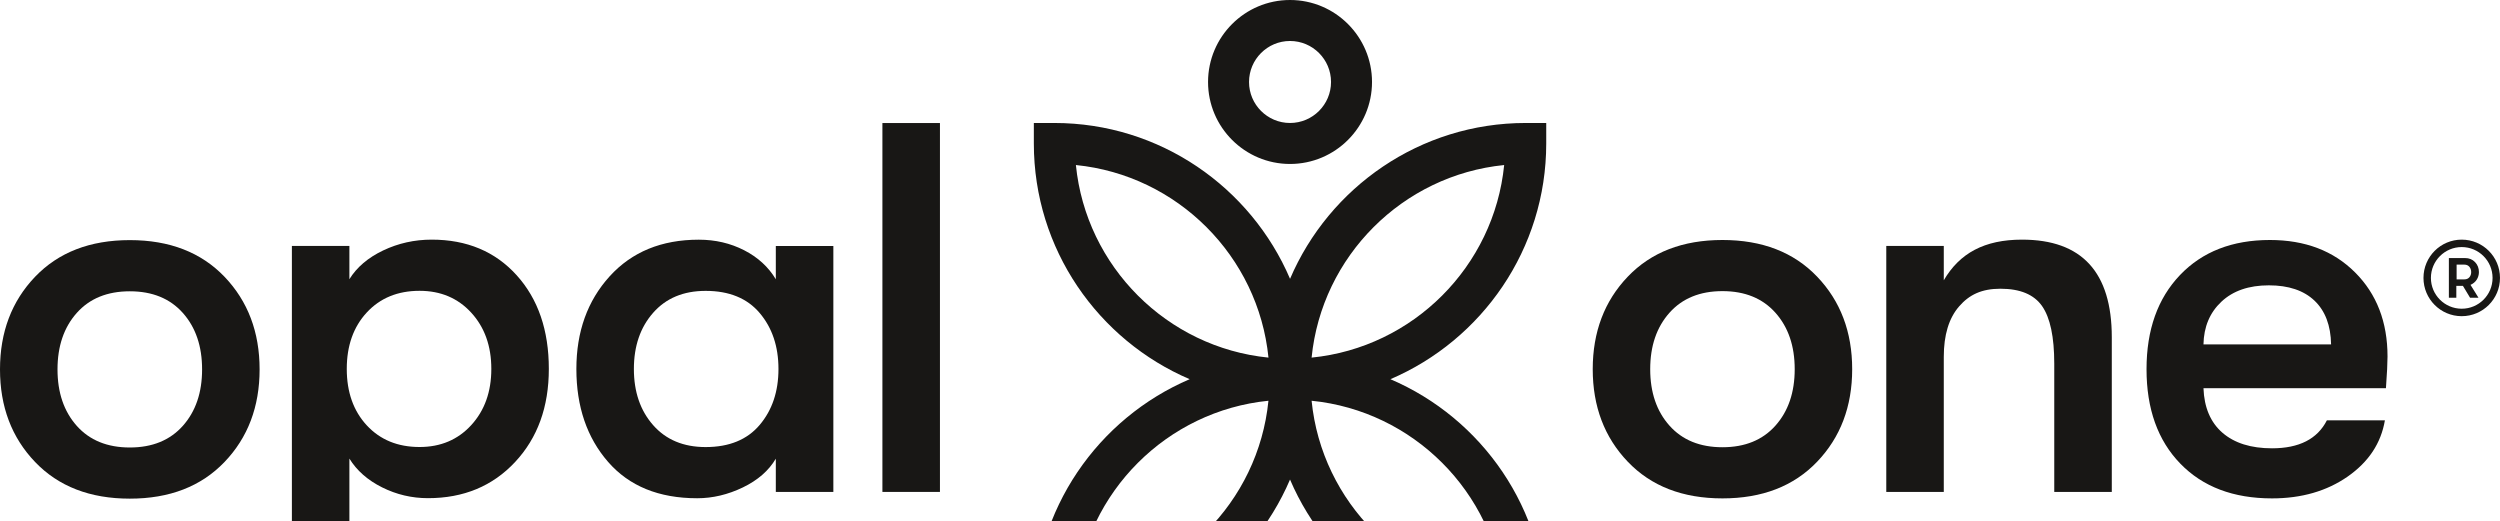
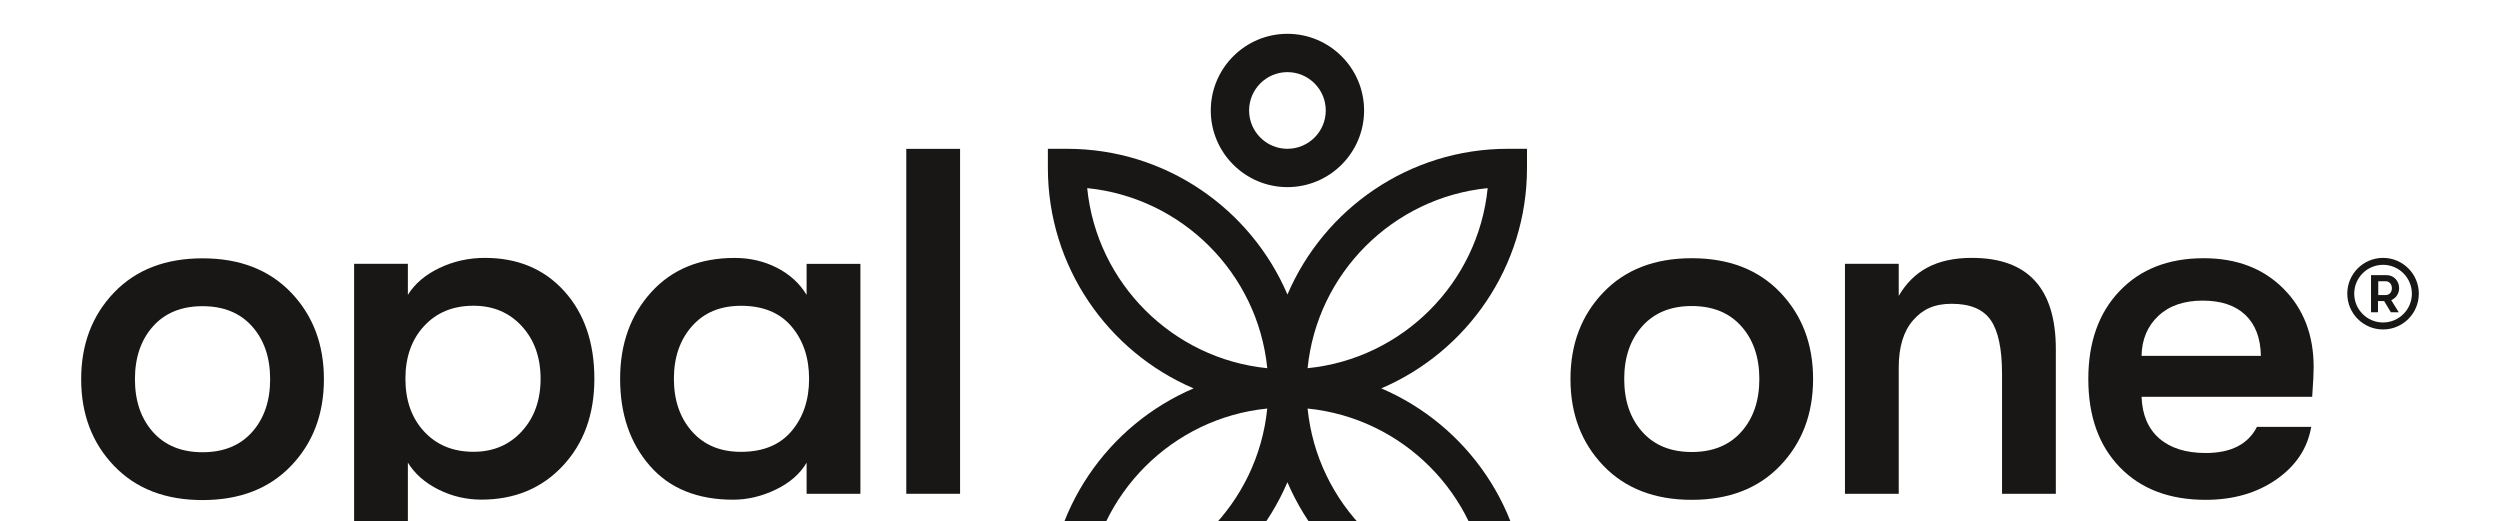
- <svg xmlns="http://www.w3.org/2000/svg" width="345.743" height="72" viewBox="0 0 345.743 72">
+ <svg xmlns="http://www.w3.org/2000/svg" width="345.743" height="72" viewBox="0 -5 345.743 77">
  <defs>
    <clipPath id="clip-0">
      <path clip-rule="nonzero" d="M 335 33 L 345.742 33 L 345.742 44 L 335 44 Z M 335 33 " />
    </clipPath>
  </defs>
  <path fill-rule="nonzero" fill="rgb(9.412%, 9.019%, 8.235%)" fill-opacity="1" d="M 341.508 38.348 C 341.34 38.539 341.113 38.637 340.828 38.637 L 339.742 38.637 L 339.742 36.598 L 340.828 36.598 C 341.113 36.598 341.34 36.699 341.508 36.898 C 341.676 37.102 341.758 37.344 341.758 37.629 C 341.758 37.914 341.676 38.152 341.508 38.348 M 342.516 38.688 C 342.723 38.367 342.828 38.016 342.828 37.629 C 342.828 37.082 342.648 36.625 342.293 36.25 C 341.938 35.875 341.477 35.688 340.906 35.688 L 338.672 35.688 L 338.672 41.18 L 339.703 41.18 L 339.703 39.531 L 340.613 39.531 L 341.605 41.18 L 342.77 41.18 L 341.664 39.395 C 342.023 39.238 342.309 39.004 342.516 38.688 " />
  <g clip-path="url(#clip-0)">
    <path fill-rule="nonzero" fill="rgb(9.412%, 9.019%, 8.235%)" fill-opacity="1" d="M 340.449 42.695 C 338.098 42.695 336.188 40.785 336.188 38.434 C 336.188 36.082 338.098 34.168 340.449 34.168 C 342.801 34.168 344.715 36.082 344.715 38.434 C 344.715 40.785 342.801 42.695 340.449 42.695 M 340.449 33.141 C 337.527 33.141 335.16 35.512 335.16 38.434 C 335.16 41.355 337.527 43.727 340.449 43.727 C 343.375 43.727 345.742 41.355 345.742 38.434 C 345.742 35.512 343.375 33.141 340.449 33.141 " />
  </g>
  <path fill-rule="nonzero" fill="rgb(9.412%, 9.019%, 8.235%)" fill-opacity="1" d="M 10.617 58.895 C 12.395 60.887 14.84 61.887 17.953 61.887 C 21.062 61.887 23.508 60.887 25.285 58.895 C 27.062 56.898 27.949 54.297 27.949 51.086 C 27.949 47.875 27.062 45.273 25.285 43.277 C 23.508 41.281 21.062 40.285 17.953 40.285 C 14.84 40.285 12.395 41.281 10.617 43.277 C 8.84 45.273 7.953 47.875 7.953 51.086 C 7.953 54.297 8.84 56.898 10.617 58.895 M 31.051 63.891 C 27.812 67.273 23.449 68.961 17.953 68.961 C 12.453 68.961 8.09 67.273 4.852 63.891 C 1.617 60.512 0 56.242 0 51.086 C 0 45.93 1.617 41.66 4.852 38.277 C 8.09 34.898 12.453 33.207 17.953 33.207 C 23.449 33.207 27.812 34.898 31.051 38.277 C 34.285 41.66 35.902 45.93 35.902 51.086 C 35.902 56.242 34.285 60.512 31.051 63.891 " />
  <path fill-rule="nonzero" fill="rgb(9.412%, 9.019%, 8.235%)" fill-opacity="1" d="M 58.023 61.82 C 60.945 61.82 63.328 60.809 65.176 58.789 C 67.023 56.77 67.949 54.18 67.949 51.02 C 67.949 47.855 67.023 45.266 65.176 43.246 C 63.328 41.23 60.945 40.219 58.023 40.219 C 55.008 40.219 52.578 41.215 50.727 43.211 C 48.879 45.207 47.957 47.809 47.957 51.02 C 47.957 54.23 48.879 56.832 50.727 58.828 C 52.578 60.824 55.008 61.82 58.023 61.82 M 59.703 33.141 C 64.566 33.141 68.484 34.781 71.453 38.066 C 74.418 41.348 75.902 45.668 75.902 51.02 C 75.902 56.273 74.348 60.566 71.234 63.898 C 68.121 67.23 64.105 68.895 59.191 68.895 C 56.953 68.895 54.84 68.398 52.844 67.402 C 50.848 66.406 49.34 65.078 48.32 63.422 L 48.32 83.344 L 40.367 83.344 L 40.367 34.016 L 48.32 34.016 L 48.32 38.613 C 49.34 36.961 50.898 35.633 52.988 34.637 C 55.082 33.641 57.32 33.141 59.703 33.141 " />
  <path fill-rule="nonzero" fill="rgb(9.412%, 9.019%, 8.235%)" fill-opacity="1" d="M 97.59 61.828 C 100.848 61.828 103.34 60.805 105.066 58.762 C 106.793 56.719 107.66 54.141 107.66 51.027 C 107.66 47.914 106.793 45.336 105.066 43.293 C 103.34 41.25 100.848 40.227 97.59 40.227 C 94.523 40.227 92.105 41.238 90.328 43.258 C 88.551 45.273 87.664 47.867 87.664 51.027 C 87.664 54.191 88.551 56.781 90.328 58.797 C 92.105 60.816 94.523 61.828 97.59 61.828 M 96.422 68.906 C 91.117 68.906 87.008 67.227 84.09 63.871 C 81.172 60.516 79.711 56.234 79.711 51.027 C 79.711 45.871 81.242 41.602 84.309 38.219 C 87.375 34.84 91.484 33.148 96.641 33.148 C 98.926 33.148 101.02 33.637 102.914 34.609 C 104.812 35.582 106.273 36.922 107.293 38.621 L 107.293 34.023 L 115.25 34.023 L 115.25 68.031 L 107.293 68.031 L 107.293 63.434 C 106.32 65.086 104.801 66.414 102.734 67.41 C 100.664 68.406 98.562 68.906 96.422 68.906 " />
  <path fill-rule="nonzero" fill="rgb(9.412%, 9.019%, 8.235%)" fill-opacity="1" d="M 122.035 17.016 L 129.992 17.016 L 129.992 68.031 L 122.035 68.031 Z M 122.035 17.016 " />
  <path fill-rule="nonzero" fill="rgb(9.412%, 9.019%, 8.235%)" fill-opacity="1" d="M 230.883 58.863 C 232.656 60.855 235.102 61.852 238.211 61.852 C 241.324 61.852 243.766 60.855 245.539 58.863 C 247.316 56.871 248.203 54.266 248.203 51.059 C 248.203 47.848 247.316 45.25 245.539 43.254 C 243.766 41.262 241.324 40.262 238.211 40.262 C 235.102 40.262 232.656 41.262 230.883 43.254 C 229.105 45.25 228.219 47.848 228.219 51.059 C 228.219 54.266 229.105 56.871 230.883 58.863 M 251.301 63.859 C 248.07 67.238 243.707 68.926 238.211 68.926 C 232.715 68.926 228.352 67.238 225.121 63.859 C 221.887 60.48 220.27 56.211 220.27 51.059 C 220.27 45.906 221.887 41.637 225.121 38.258 C 228.352 34.879 232.715 33.191 238.211 33.191 C 243.707 33.191 248.07 34.879 251.301 38.258 C 254.535 41.637 256.152 45.906 256.152 51.059 C 256.152 56.211 254.535 60.48 251.301 63.859 " />
  <path fill-rule="nonzero" fill="rgb(9.412%, 9.019%, 8.235%)" fill-opacity="1" d="M 260.867 68.031 L 260.867 34.016 L 268.82 34.016 L 268.82 38.762 C 271.008 35.016 274.438 33.141 279.645 33.141 C 287.918 33.141 292.055 37.645 292.055 46.645 L 292.055 68.031 L 284.098 68.031 L 284.098 50.293 C 284.098 46.598 283.539 43.945 282.418 42.336 C 281.301 40.73 279.379 39.93 276.652 39.93 C 274.074 39.93 272.348 40.746 270.938 42.375 C 269.523 44.004 268.82 46.328 268.82 49.344 L 268.82 68.031 Z M 260.867 68.031 " />
  <path fill-rule="nonzero" fill="rgb(9.412%, 9.019%, 8.235%)" fill-opacity="1" d="M 304.734 47.629 L 322.383 47.629 C 322.336 45.004 321.57 42.988 320.086 41.578 C 318.605 40.168 316.5 39.461 313.777 39.461 C 311.008 39.461 308.82 40.215 307.215 41.723 C 305.609 43.23 304.781 45.199 304.734 47.629 M 330.188 49.309 C 330.188 50.184 330.117 51.641 329.969 53.684 L 304.734 53.684 C 304.832 56.359 305.707 58.414 307.359 59.848 C 309.016 61.281 311.297 62 314.215 62 C 317.961 62 320.488 60.711 321.801 58.133 L 329.824 58.133 C 329.289 61.293 327.574 63.883 324.684 65.902 C 321.789 67.918 318.301 68.926 314.215 68.926 C 308.867 68.926 304.637 67.324 301.527 64.113 C 298.414 60.902 296.859 56.551 296.859 51.059 C 296.859 45.613 298.402 41.273 301.488 38.039 C 304.578 34.805 308.719 33.191 313.926 33.191 C 318.785 33.191 322.711 34.684 325.703 37.676 C 328.695 40.664 330.188 44.543 330.188 49.309 " />
  <path fill-rule="nonzero" fill="rgb(9.412%, 9.019%, 8.235%)" fill-opacity="1" d="M 181.391 49.457 C 182.793 35.422 193.988 24.23 208.023 22.824 C 206.621 36.859 195.426 48.055 181.391 49.457 M 208.023 82.055 C 193.988 80.652 182.793 69.457 181.391 55.422 C 195.426 56.828 206.621 68.02 208.023 82.055 M 148.793 82.055 C 150.195 68.02 161.391 56.828 175.422 55.422 C 174.023 69.457 162.828 80.652 148.793 82.055 M 148.793 22.824 C 162.828 24.23 174.023 35.422 175.426 49.457 C 161.391 48.055 150.195 36.859 148.793 22.824 M 213.84 19.844 L 213.84 17.008 L 211.004 17.008 C 196.395 17.008 183.82 25.902 178.41 38.562 C 172.996 25.902 160.422 17.008 145.809 17.008 L 142.977 17.008 L 142.977 19.844 C 142.977 34.457 151.871 47.031 164.527 52.441 C 151.871 57.852 142.977 70.426 142.977 85.039 L 142.977 87.875 L 145.809 87.875 C 160.422 87.875 172.996 78.98 178.406 66.32 C 183.816 78.98 196.391 87.875 211.004 87.875 L 213.84 87.875 L 213.84 85.039 C 213.84 70.426 204.945 57.852 192.289 52.441 C 204.945 47.031 213.84 34.457 213.84 19.844 " />
  <path fill-rule="nonzero" fill="rgb(9.412%, 9.019%, 8.235%)" fill-opacity="1" d="M 178.406 5.668 C 175.281 5.668 172.738 8.211 172.738 11.34 C 172.738 14.465 175.281 17.008 178.406 17.008 C 181.535 17.008 184.078 14.465 184.078 11.34 C 184.078 8.211 181.535 5.668 178.406 5.668 M 178.406 22.676 C 172.156 22.676 167.07 17.59 167.07 11.34 C 167.07 5.086 172.156 0 178.406 0 C 184.66 0 189.746 5.086 189.746 11.34 C 189.746 17.59 184.66 22.676 178.406 22.676 " />
</svg>
